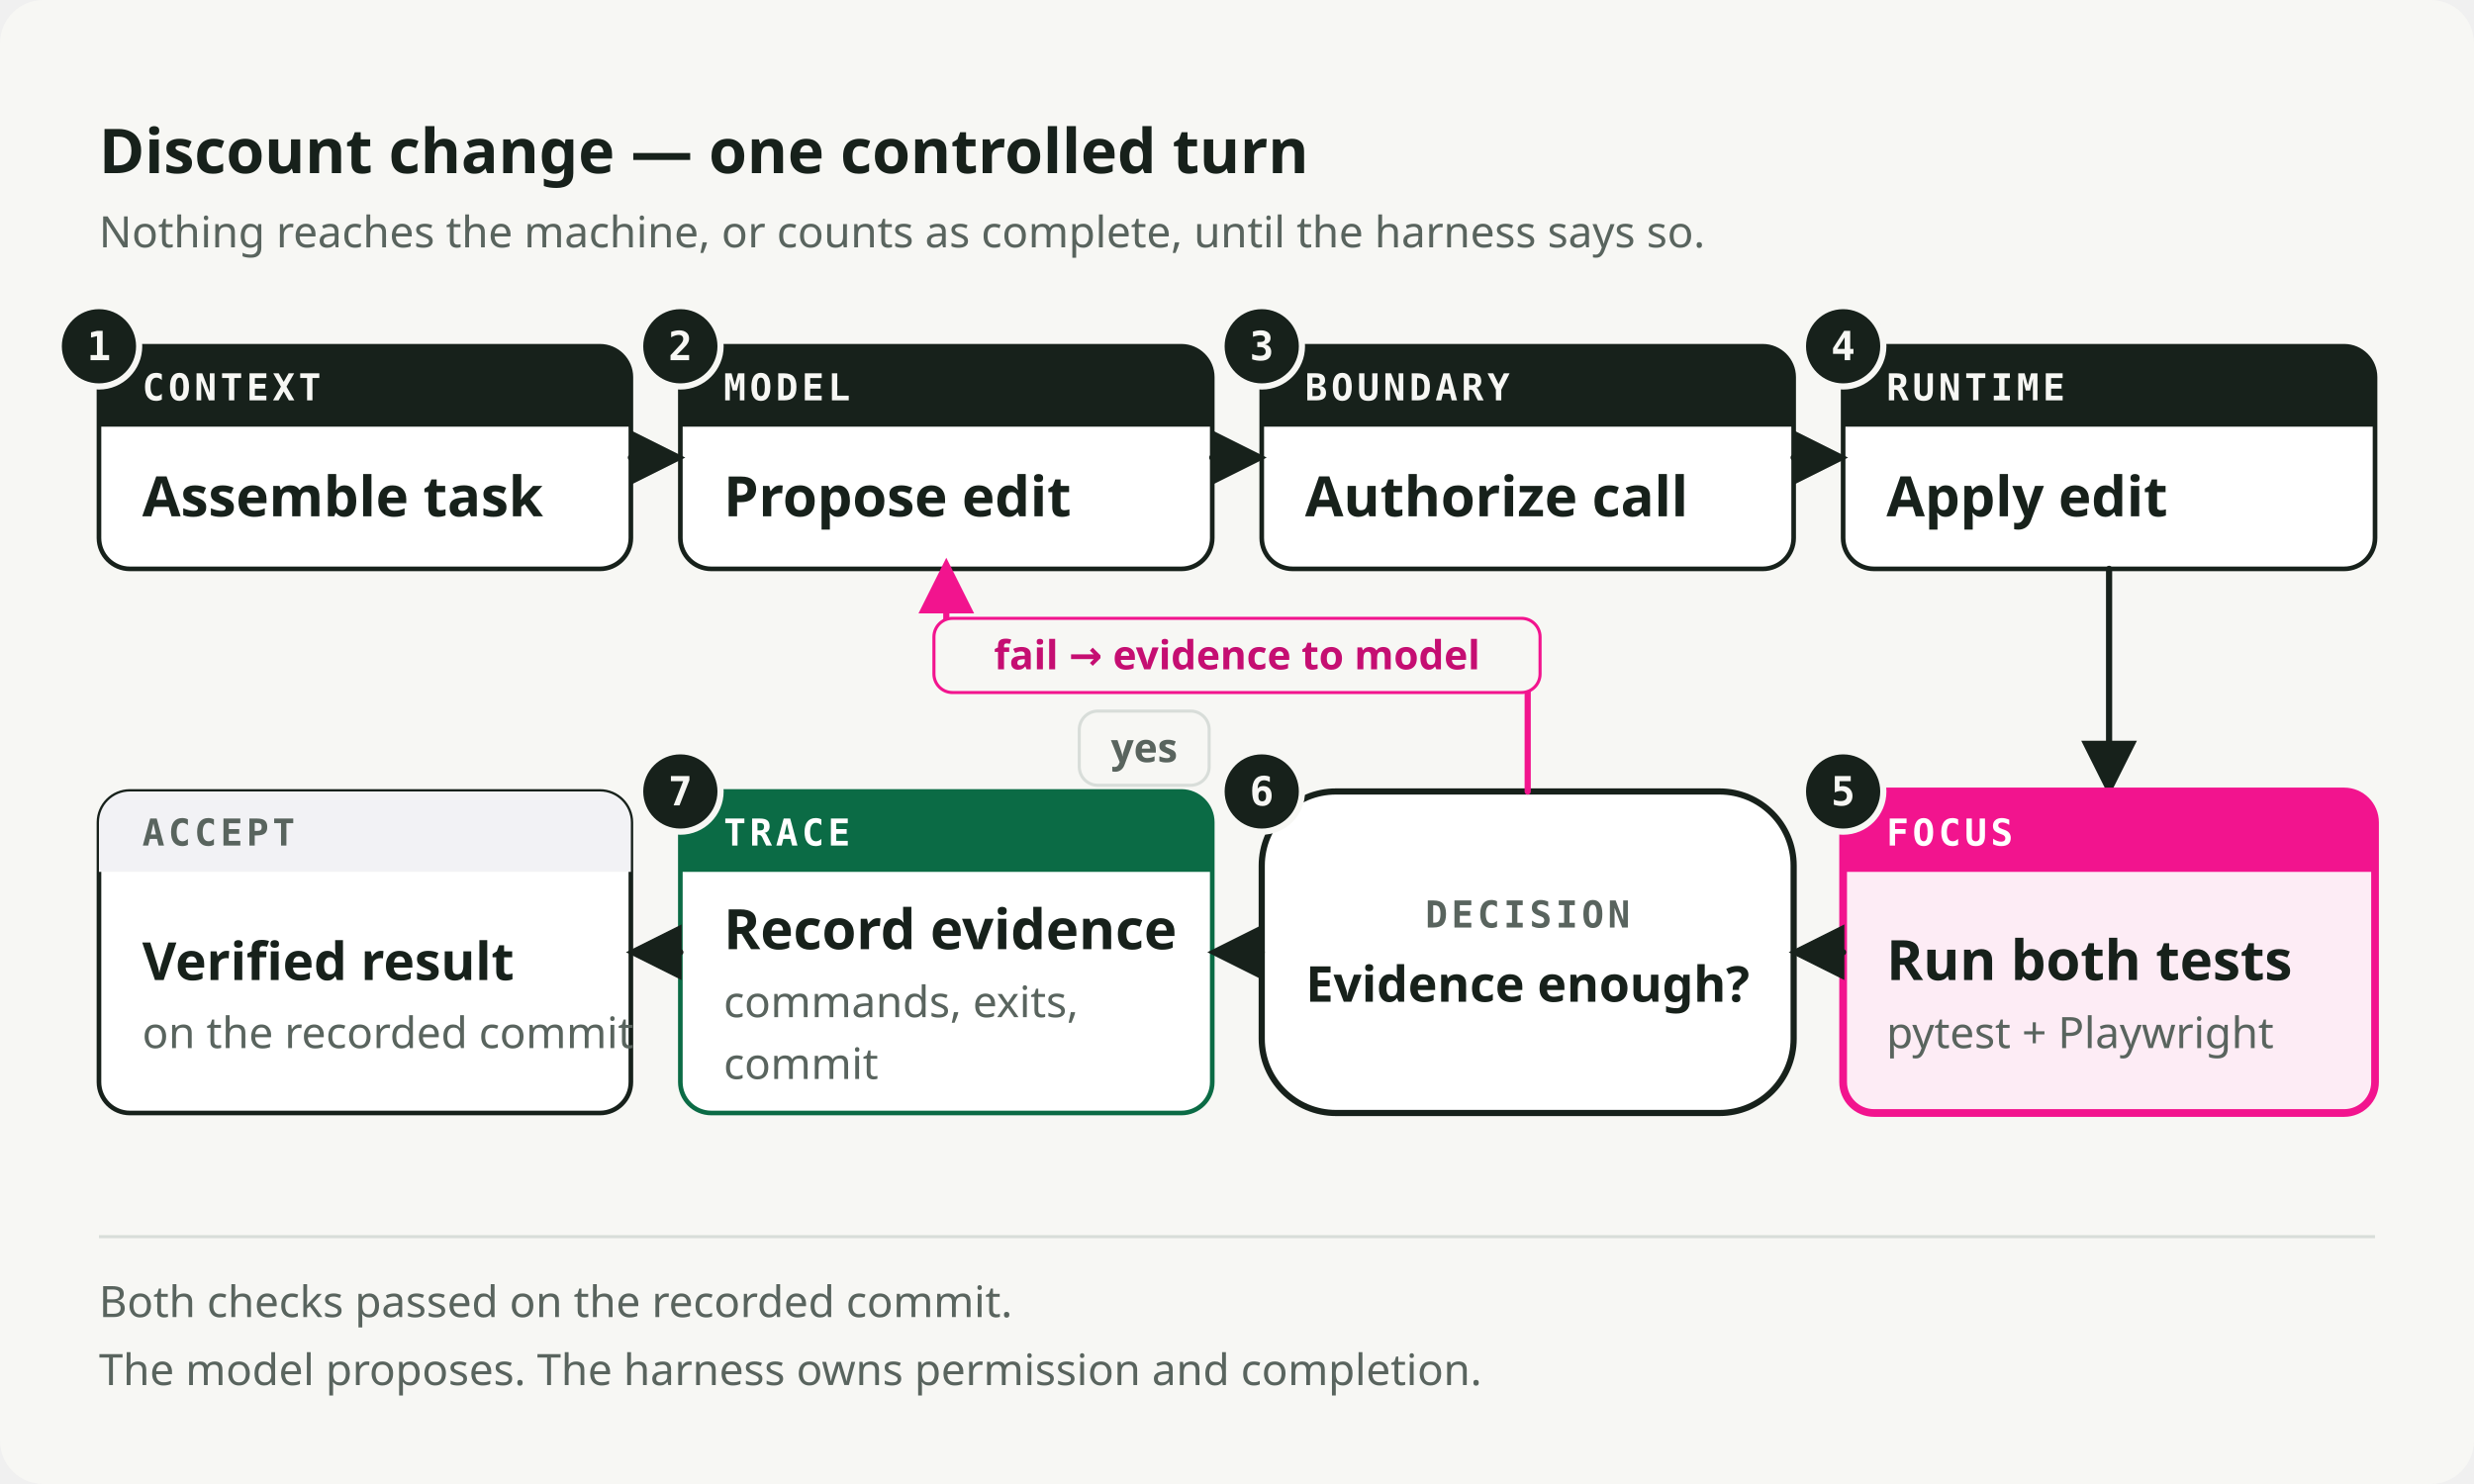
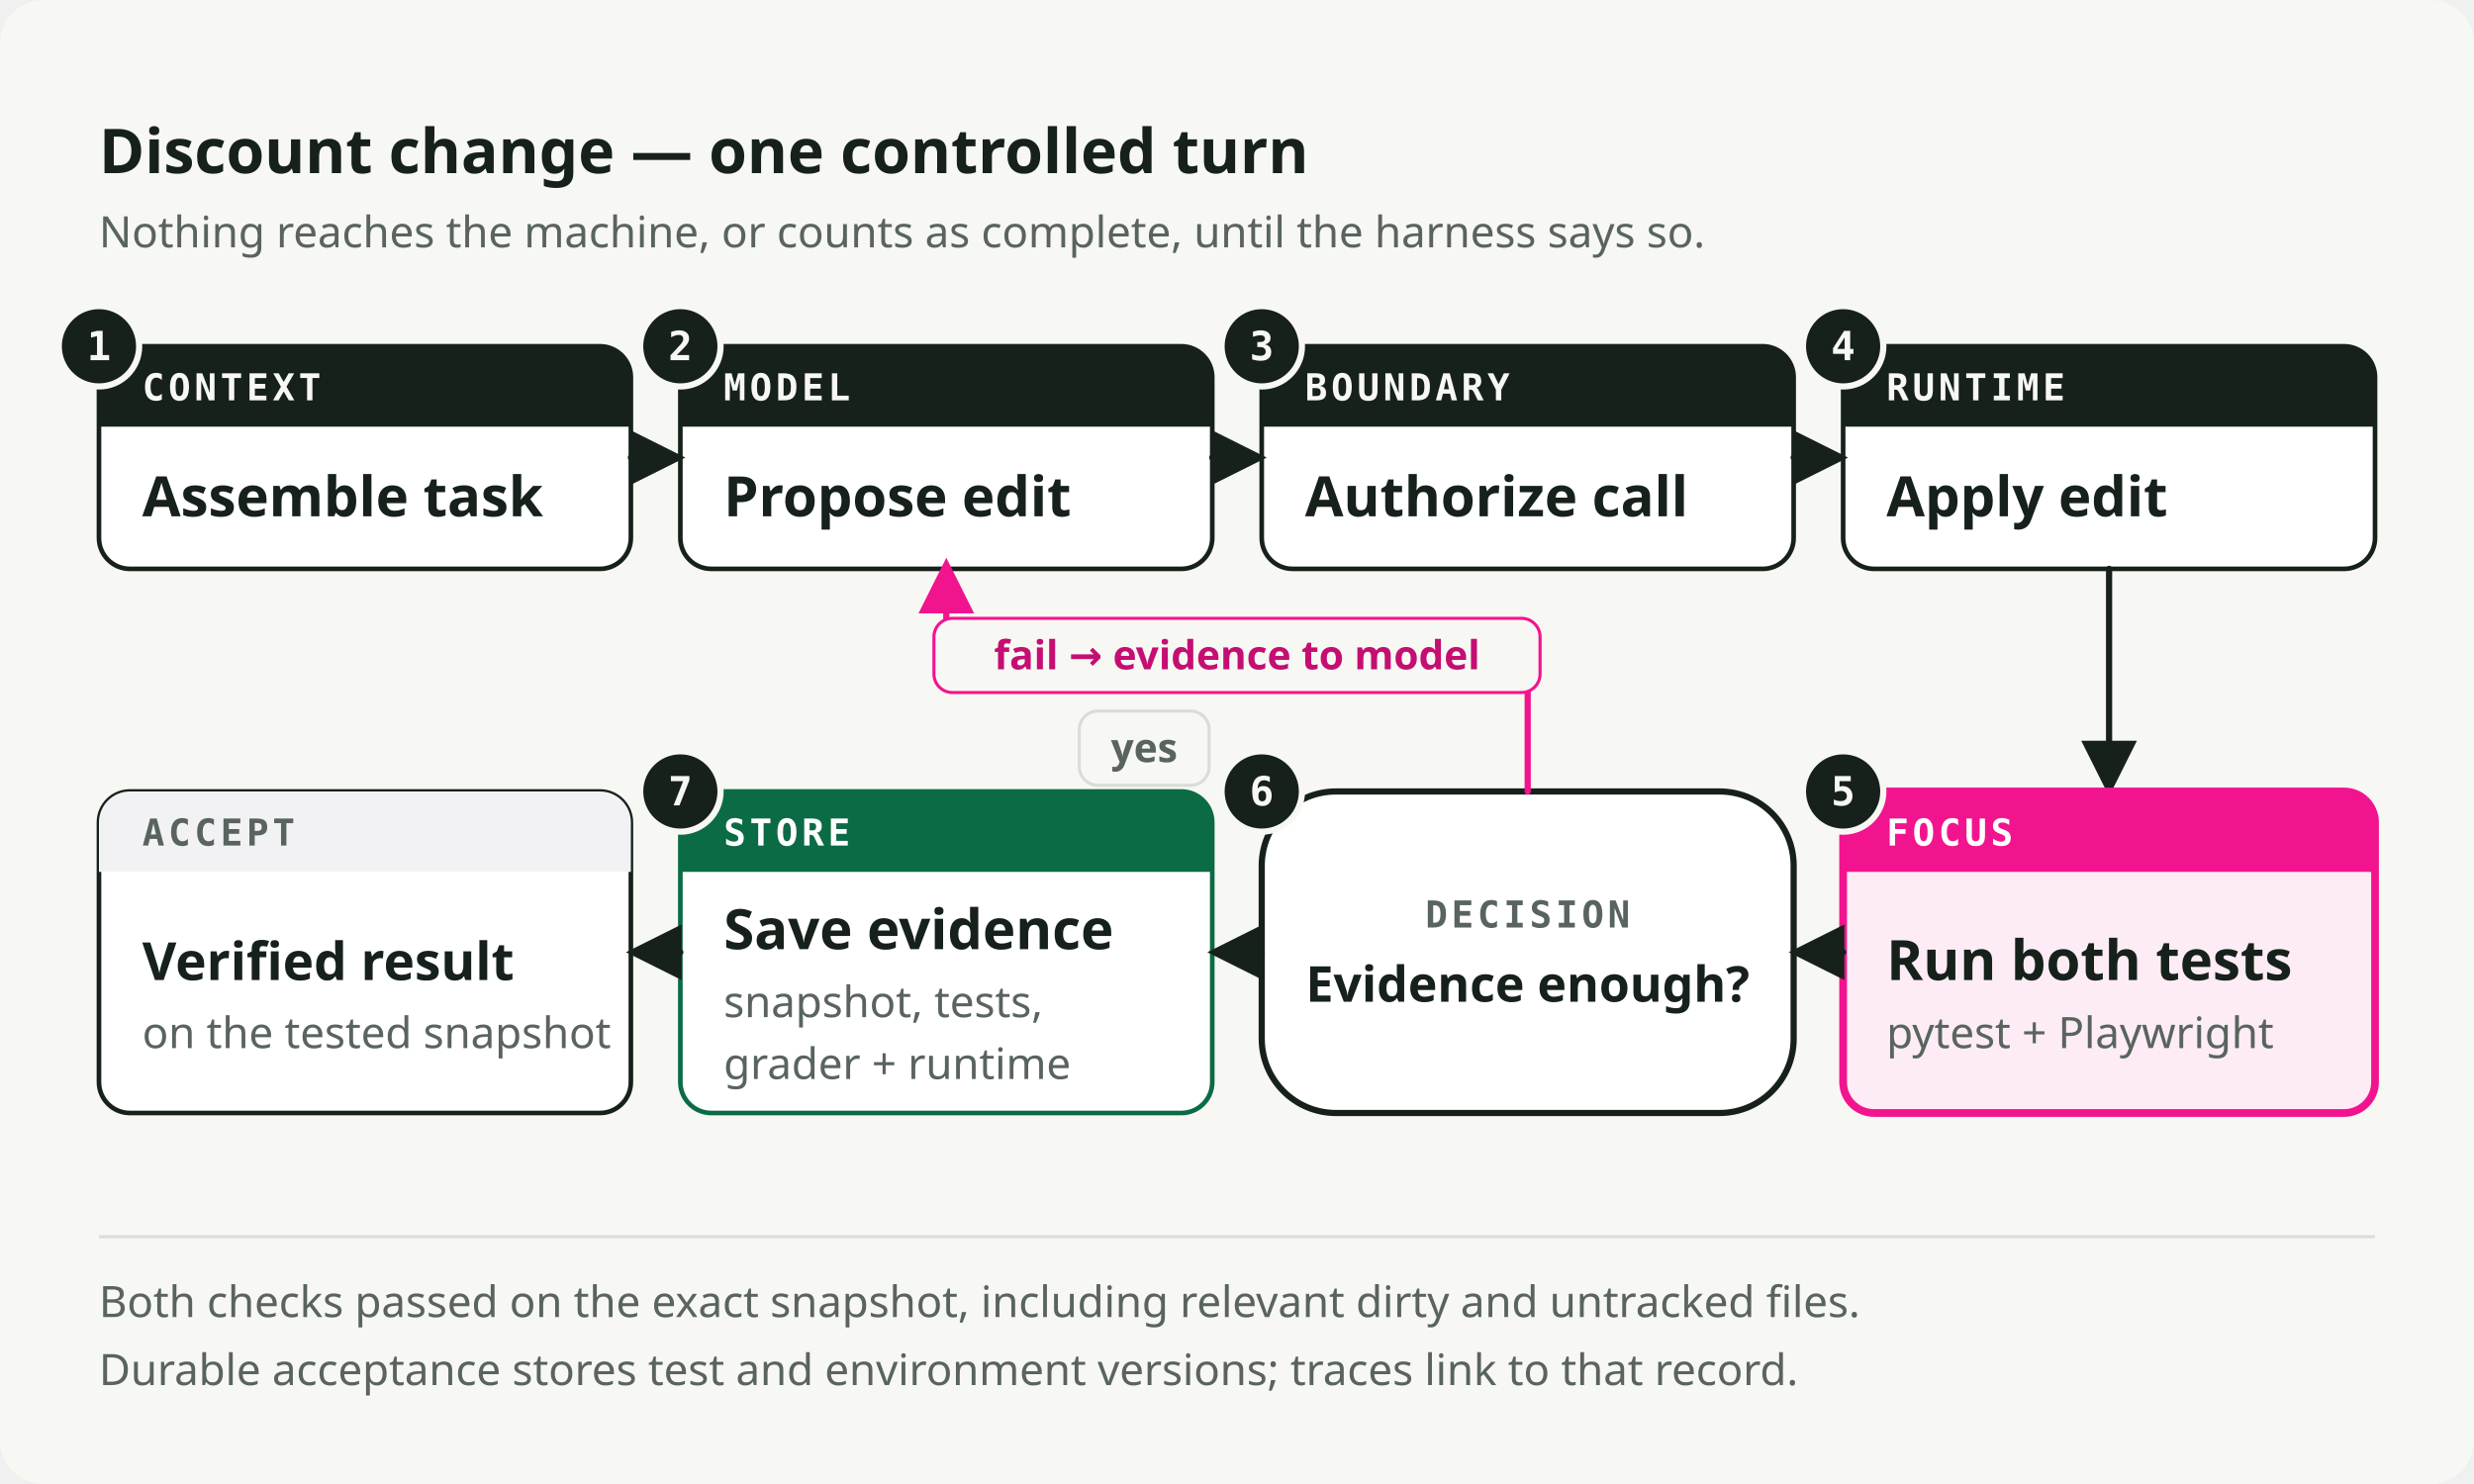
<svg xmlns="http://www.w3.org/2000/svg" viewBox="0 0 800 480" role="img" preserveAspectRatio="xMidYMid meet" data-visual-system="byte-diagram-v2" data-direction="B" data-theme="light" aria-labelledby="hcl-title hcl-desc" shape-rendering="geometricPrecision" text-rendering="geometricPrecision">
  <style data-visual-system="byte-diagram-v2">* { animation: none !important; }</style>
  <defs>
    <marker id="hcl-arrow-flow" viewBox="0 0 10 10" refX="8" refY="5" markerWidth="9" markerHeight="9" orient="auto-start-reverse">
      <path d="M0 0 10 5 0 10Z" fill="#17211B" />
    </marker>
    <marker id="hcl-arrow-fail" viewBox="0 0 10 10" refX="8" refY="5" markerWidth="9" markerHeight="9" orient="auto-start-reverse">
      <path d="M0 0 10 5 0 10Z" fill="#F2148E" />
    </marker>
  </defs>
  <rect width="800" height="480" rx="14" fill="#F7F7F4" />
  <text x="32" y="56" font-family="Space Grotesk, IBM Plex Sans, ui-sans-serif, system-ui, sans-serif" font-size="20" font-weight="700" fill="#17211B">Discount change — one controlled turn</text>
  <text x="32" y="80" font-family="IBM Plex Sans, ui-sans-serif, system-ui, sans-serif" font-size="14" font-weight="400" fill="#59645E">Nothing reaches the machine, or counts as complete, until the harness says so.</text>
  <path d="M42 112h152a10 10 0 0 1 10 10v52a10 10 0 0 1 -10 10h-152a10 10 0 0 1 -10 -10v-52a10 10 0 0 1 10 -10Z" fill="#FFFFFF" stroke="#17211B" stroke-width="1.5" />
  <path d="M42 112h152a10 10 0 0 1 10 10v16a0 0 0 0 1 -0 0h-172a0 0 0 0 1 -0 -0v-16a10 10 0 0 1 10 -10Z" fill="#17211B" />
  <text x="46" y="129.5" font-family="IBM Plex Mono, ui-monospace, SFMono-Regular, Menlo, monospace" font-size="12" font-weight="600" fill="#F7F7F4" letter-spacing="1.2">CONTEXT</text>
  <text x="46" y="167" font-family="Space Grotesk, IBM Plex Sans, ui-sans-serif, system-ui, sans-serif" font-size="18" font-weight="600" fill="#17211B">Assemble task</text>
  <circle cx="32" cy="112" r="13" fill="#17211B" stroke="#F7F7F4" stroke-width="2" />
  <text x="32" y="116.5" font-family="IBM Plex Mono, ui-monospace, SFMono-Regular, Menlo, monospace" font-size="13" font-weight="600" fill="#F7F7F4" text-anchor="middle">1</text>
  <path d="M230 112h152a10 10 0 0 1 10 10v52a10 10 0 0 1 -10 10h-152a10 10 0 0 1 -10 -10v-52a10 10 0 0 1 10 -10Z" fill="#FFFFFF" stroke="#17211B" stroke-width="1.5" />
  <path d="M230 112h152a10 10 0 0 1 10 10v16a0 0 0 0 1 -0 0h-172a0 0 0 0 1 -0 -0v-16a10 10 0 0 1 10 -10Z" fill="#17211B" />
  <text x="234" y="129.5" font-family="IBM Plex Mono, ui-monospace, SFMono-Regular, Menlo, monospace" font-size="12" font-weight="600" fill="#F7F7F4" letter-spacing="1.2">MODEL</text>
  <text x="234" y="167" font-family="Space Grotesk, IBM Plex Sans, ui-sans-serif, system-ui, sans-serif" font-size="18" font-weight="600" fill="#17211B">Propose edit</text>
  <circle cx="220" cy="112" r="13" fill="#17211B" stroke="#F7F7F4" stroke-width="2" />
  <text x="220" y="116.5" font-family="IBM Plex Mono, ui-monospace, SFMono-Regular, Menlo, monospace" font-size="13" font-weight="600" fill="#F7F7F4" text-anchor="middle">2</text>
  <path d="M418 112h152a10 10 0 0 1 10 10v52a10 10 0 0 1 -10 10h-152a10 10 0 0 1 -10 -10v-52a10 10 0 0 1 10 -10Z" fill="#FFFFFF" stroke="#17211B" stroke-width="1.5" />
  <path d="M418 112h152a10 10 0 0 1 10 10v16a0 0 0 0 1 -0 0h-172a0 0 0 0 1 -0 -0v-16a10 10 0 0 1 10 -10Z" fill="#17211B" />
  <text x="422" y="129.5" font-family="IBM Plex Mono, ui-monospace, SFMono-Regular, Menlo, monospace" font-size="12" font-weight="600" fill="#F7F7F4" letter-spacing="1.2">BOUNDARY</text>
  <text x="422" y="167" font-family="Space Grotesk, IBM Plex Sans, ui-sans-serif, system-ui, sans-serif" font-size="18" font-weight="600" fill="#17211B">Authorize call</text>
  <circle cx="408" cy="112" r="13" fill="#17211B" stroke="#F7F7F4" stroke-width="2" />
  <text x="408" y="116.5" font-family="IBM Plex Mono, ui-monospace, SFMono-Regular, Menlo, monospace" font-size="13" font-weight="600" fill="#F7F7F4" text-anchor="middle">3</text>
  <path d="M606 112h152a10 10 0 0 1 10 10v52a10 10 0 0 1 -10 10h-152a10 10 0 0 1 -10 -10v-52a10 10 0 0 1 10 -10Z" fill="#FFFFFF" stroke="#17211B" stroke-width="1.5" />
  <path d="M606 112h152a10 10 0 0 1 10 10v16a0 0 0 0 1 -0 0h-172a0 0 0 0 1 -0 -0v-16a10 10 0 0 1 10 -10Z" fill="#17211B" />
  <text x="610" y="129.5" font-family="IBM Plex Mono, ui-monospace, SFMono-Regular, Menlo, monospace" font-size="12" font-weight="600" fill="#F7F7F4" letter-spacing="1.2">RUNTIME</text>
  <text x="610" y="167" font-family="Space Grotesk, IBM Plex Sans, ui-sans-serif, system-ui, sans-serif" font-size="18" font-weight="600" fill="#17211B">Apply edit</text>
  <circle cx="596" cy="112" r="13" fill="#17211B" stroke="#F7F7F4" stroke-width="2" />
  <text x="596" y="116.5" font-family="IBM Plex Mono, ui-monospace, SFMono-Regular, Menlo, monospace" font-size="13" font-weight="600" fill="#F7F7F4" text-anchor="middle">4</text>
  <path d="M204 148h14" fill="none" stroke="#17211B" stroke-width="2" stroke-linecap="round" stroke-linejoin="round" marker-end="url(#hcl-arrow-flow)" />
  <path d="M392 148h14" fill="none" stroke="#17211B" stroke-width="2" stroke-linecap="round" stroke-linejoin="round" marker-end="url(#hcl-arrow-flow)" />
  <path d="M580 148h14" fill="none" stroke="#17211B" stroke-width="2" stroke-linecap="round" stroke-linejoin="round" marker-end="url(#hcl-arrow-flow)" />
  <path d="M682 184v70" fill="none" stroke="#17211B" stroke-width="2" stroke-linecap="round" stroke-linejoin="round" marker-end="url(#hcl-arrow-flow)" />
  <path d="M606 256h152a10 10 0 0 1 10 10v84a10 10 0 0 1 -10 10h-152a10 10 0 0 1 -10 -10v-84a10 10 0 0 1 10 -10Z" fill="#FDECF5" stroke="#F2148E" stroke-width="2.5" />
  <path d="M606 256h152a10 10 0 0 1 10 10v16a0 0 0 0 1 -0 0h-172a0 0 0 0 1 -0 -0v-16a10 10 0 0 1 10 -10Z" fill="#F2148E" />
  <text x="610" y="273.5" font-family="IBM Plex Mono, ui-monospace, SFMono-Regular, Menlo, monospace" font-size="12" font-weight="600" fill="#FFFFFF" letter-spacing="1.2">FOCUS</text>
  <text x="610" y="317" font-family="Space Grotesk, IBM Plex Sans, ui-sans-serif, system-ui, sans-serif" font-size="18" font-weight="600" fill="#17211B">Run both tests</text>
  <text x="610" y="339" font-family="IBM Plex Sans, ui-sans-serif, system-ui, sans-serif" font-size="14" font-weight="400" fill="#59645E">pytest + Playwright</text>
  <circle cx="596" cy="256" r="13" fill="#17211B" stroke="#F7F7F4" stroke-width="2" />
  <text x="596" y="260.5" font-family="IBM Plex Mono, ui-monospace, SFMono-Regular, Menlo, monospace" font-size="13" font-weight="600" fill="#F7F7F4" text-anchor="middle">5</text>
  <rect x="408" y="256" width="172" height="104" rx="24" fill="#FFFFFF" stroke="#17211B" stroke-width="2" />
  <text x="494" y="300" font-family="IBM Plex Mono, ui-monospace, SFMono-Regular, Menlo, monospace" font-size="12" font-weight="600" fill="#59645E" text-anchor="middle" letter-spacing="1.2">DECISION</text>
  <text x="494" y="324" font-family="Space Grotesk, IBM Plex Sans, ui-sans-serif, system-ui, sans-serif" font-size="16" font-weight="600" fill="#17211B" text-anchor="middle">Evidence enough?</text>
  <circle cx="408" cy="256" r="13" fill="#17211B" stroke="#F7F7F4" stroke-width="2" />
  <text x="408" y="260.5" font-family="IBM Plex Mono, ui-monospace, SFMono-Regular, Menlo, monospace" font-size="13" font-weight="600" fill="#F7F7F4" text-anchor="middle">6</text>
  <path d="M230 256h152a10 10 0 0 1 10 10v84a10 10 0 0 1 -10 10h-152a10 10 0 0 1 -10 -10v-84a10 10 0 0 1 10 -10Z" fill="#FFFFFF" stroke="#0B6B45" stroke-width="1.5" />
  <path d="M230 256h152a10 10 0 0 1 10 10v16a0 0 0 0 1 -0 0h-172a0 0 0 0 1 -0 -0v-16a10 10 0 0 1 10 -10Z" fill="#0B6B45" />
-   <text x="234" y="273.5" font-family="IBM Plex Mono, ui-monospace, SFMono-Regular, Menlo, monospace" font-size="12" font-weight="600" fill="#FFFFFF" letter-spacing="1.2">TRACE</text>
-   <text x="234" y="307" font-family="Space Grotesk, IBM Plex Sans, ui-sans-serif, system-ui, sans-serif" font-size="18" font-weight="600" fill="#17211B">Record evidence</text>
-   <text x="234" y="329" font-family="IBM Plex Sans, ui-sans-serif, system-ui, sans-serif" font-size="14" font-weight="400" fill="#59645E">commands, exits,</text>
-   <text x="234" y="349" font-family="IBM Plex Sans, ui-sans-serif, system-ui, sans-serif" font-size="14" font-weight="400" fill="#59645E">commit</text>
+   <text x="234" y="273.5" font-family="IBM Plex Mono, ui-monospace, SFMono-Regular, Menlo, monospace" font-size="12" font-weight="600" fill="#FFFFFF" letter-spacing="1.2">STORE</text>
+   <text x="234" y="307" font-family="Space Grotesk, IBM Plex Sans, ui-sans-serif, system-ui, sans-serif" font-size="18" font-weight="600" fill="#17211B">Save evidence</text>
+   <text x="234" y="329" font-family="IBM Plex Sans, ui-sans-serif, system-ui, sans-serif" font-size="14" font-weight="400" fill="#59645E">snapshot, tests,</text>
+   <text x="234" y="349" font-family="IBM Plex Sans, ui-sans-serif, system-ui, sans-serif" font-size="14" font-weight="400" fill="#59645E">grader + runtime</text>
  <circle cx="220" cy="256" r="13" fill="#17211B" stroke="#F7F7F4" stroke-width="2" />
  <text x="220" y="260.5" font-family="IBM Plex Mono, ui-monospace, SFMono-Regular, Menlo, monospace" font-size="13" font-weight="600" fill="#F7F7F4" text-anchor="middle">7</text>
  <path d="M42 256h152a10 10 0 0 1 10 10v84a10 10 0 0 1 -10 10h-152a10 10 0 0 1 -10 -10v-84a10 10 0 0 1 10 -10Z" fill="#FFFFFF" stroke="#17211B" stroke-width="1.5" />
  <path d="M42 256h152a10 10 0 0 1 10 10v16a0 0 0 0 1 -0 0h-172a0 0 0 0 1 -0 -0v-16a10 10 0 0 1 10 -10Z" fill="#F2F2F5" />
  <text x="46" y="273.5" font-family="IBM Plex Mono, ui-monospace, SFMono-Regular, Menlo, monospace" font-size="12" font-weight="600" fill="#59645E" letter-spacing="1.2">ACCEPT</text>
  <text x="46" y="317" font-family="Space Grotesk, IBM Plex Sans, ui-sans-serif, system-ui, sans-serif" font-size="17" font-weight="600" fill="#17211B">Verified result</text>
-   <text x="46" y="339" font-family="IBM Plex Sans, ui-sans-serif, system-ui, sans-serif" font-size="14" font-weight="400" fill="#59645E">on the recorded commit</text>
+   <text x="46" y="339" font-family="IBM Plex Sans, ui-sans-serif, system-ui, sans-serif" font-size="14" font-weight="400" fill="#59645E">on the tested snapshot</text>
  <path d="M596 308h-14" fill="none" stroke="#17211B" stroke-width="2" stroke-linecap="round" stroke-linejoin="round" marker-end="url(#hcl-arrow-flow)" />
  <path d="M408 308h-14" fill="none" stroke="#17211B" stroke-width="2" stroke-linecap="round" stroke-linejoin="round" marker-end="url(#hcl-arrow-flow)" />
  <rect x="349" y="230" width="42" height="24" rx="6" fill="#F7F7F4" stroke="#D8DDD9" stroke-width="1" />
  <text x="370" y="246.5" font-family="IBM Plex Sans, ui-sans-serif, system-ui, sans-serif" font-size="13" font-weight="600" fill="#59645E" text-anchor="middle">yes</text>
  <path d="M220 308h-14" fill="none" stroke="#17211B" stroke-width="2" stroke-linecap="round" stroke-linejoin="round" marker-end="url(#hcl-arrow-flow)" />
  <path d="M494 256v-44H306v-28" fill="none" stroke="#F2148E" stroke-width="2" stroke-linecap="round" stroke-linejoin="round" marker-end="url(#hcl-arrow-fail)" />
  <rect x="302" y="200" width="196" height="24" rx="6" fill="#F7F7F4" stroke="#F2148E" stroke-width="1" />
  <text x="400" y="216.5" font-family="IBM Plex Sans, ui-sans-serif, system-ui, sans-serif" font-size="13" font-weight="600" fill="#C50E72" text-anchor="middle">fail → evidence to model</text>
  <path d="M32 400h736" stroke="#D8DDD9" stroke-width="1" />
-   <text x="32" y="426" font-family="IBM Plex Sans, ui-sans-serif, system-ui, sans-serif" font-size="14" font-weight="400" fill="#59645E">Both checks passed on the recorded commit.</text>
-   <text x="32" y="448" font-family="IBM Plex Sans, ui-sans-serif, system-ui, sans-serif" font-size="14" font-weight="400" fill="#59645E">The model proposes. The harness owns permission and completion.</text>
+   <text x="32" y="426" font-family="IBM Plex Sans, ui-sans-serif, system-ui, sans-serif" font-size="14" font-weight="400" fill="#59645E">Both checks passed on the exact snapshot, including relevant dirty and untracked files.</text>
+   <text x="32" y="448" font-family="IBM Plex Sans, ui-sans-serif, system-ui, sans-serif" font-size="14" font-weight="400" fill="#59645E">Durable acceptance stores test and environment versions; traces link to that record.</text>
</svg>
